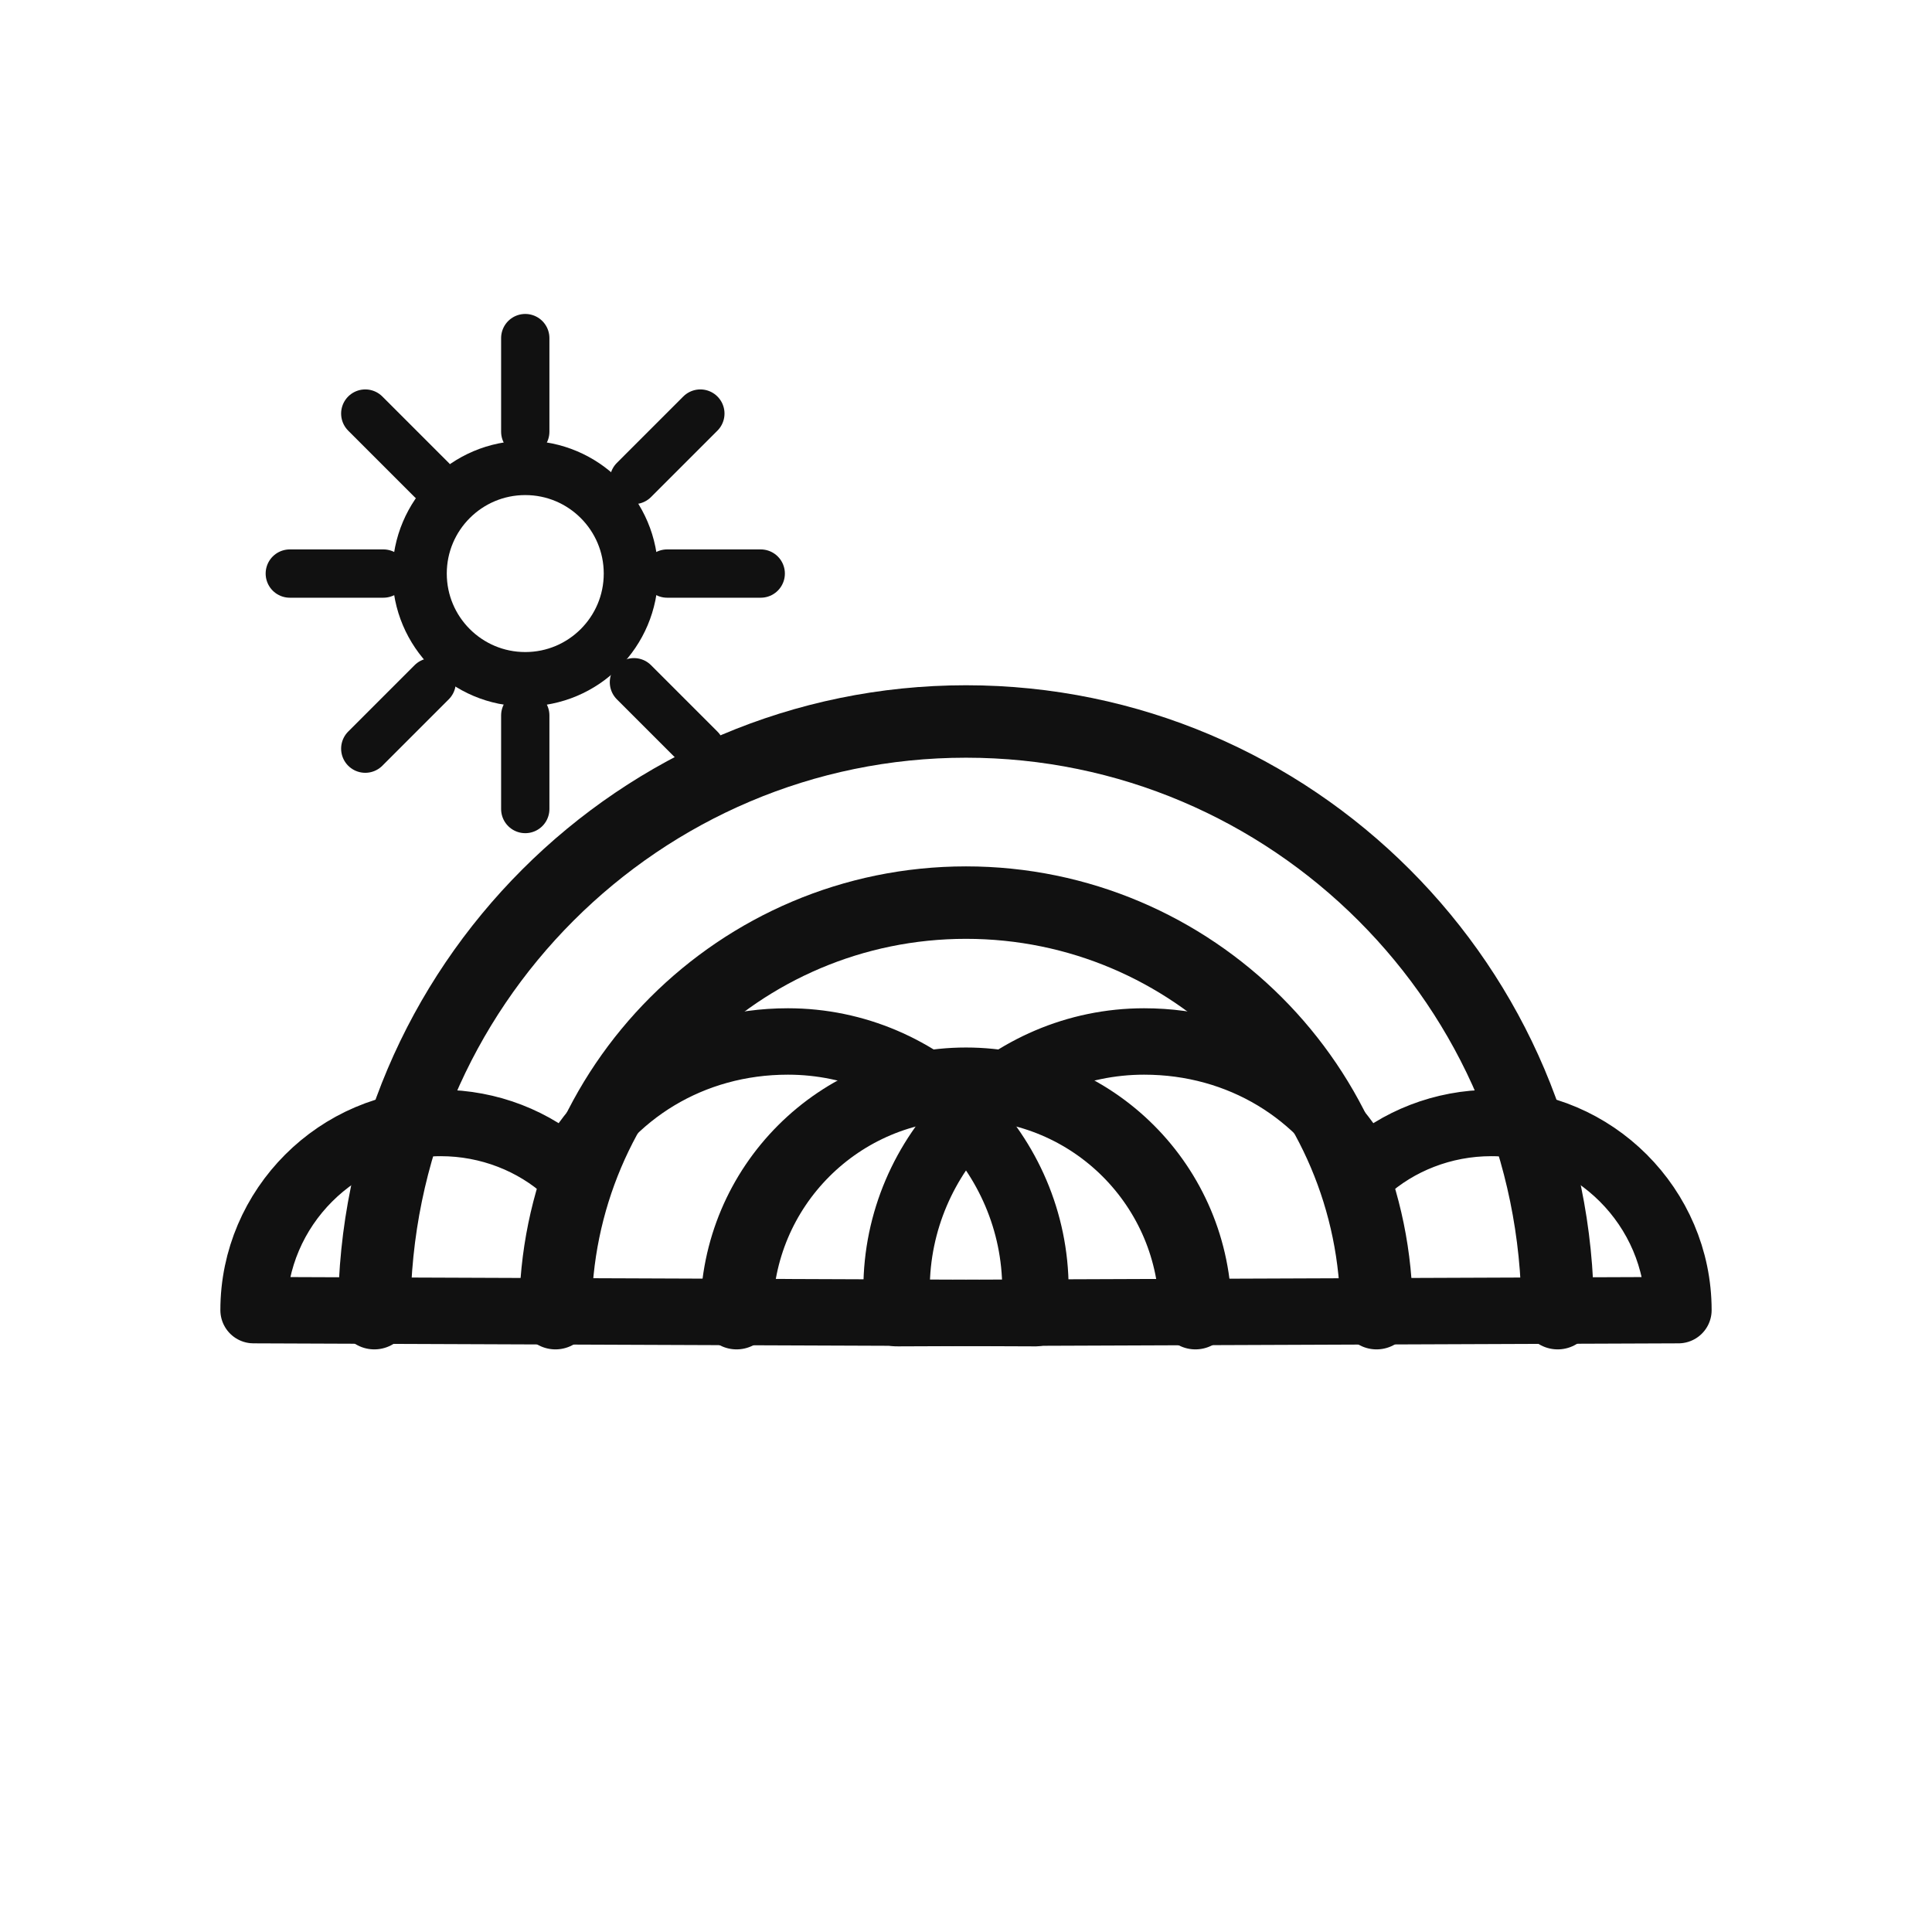
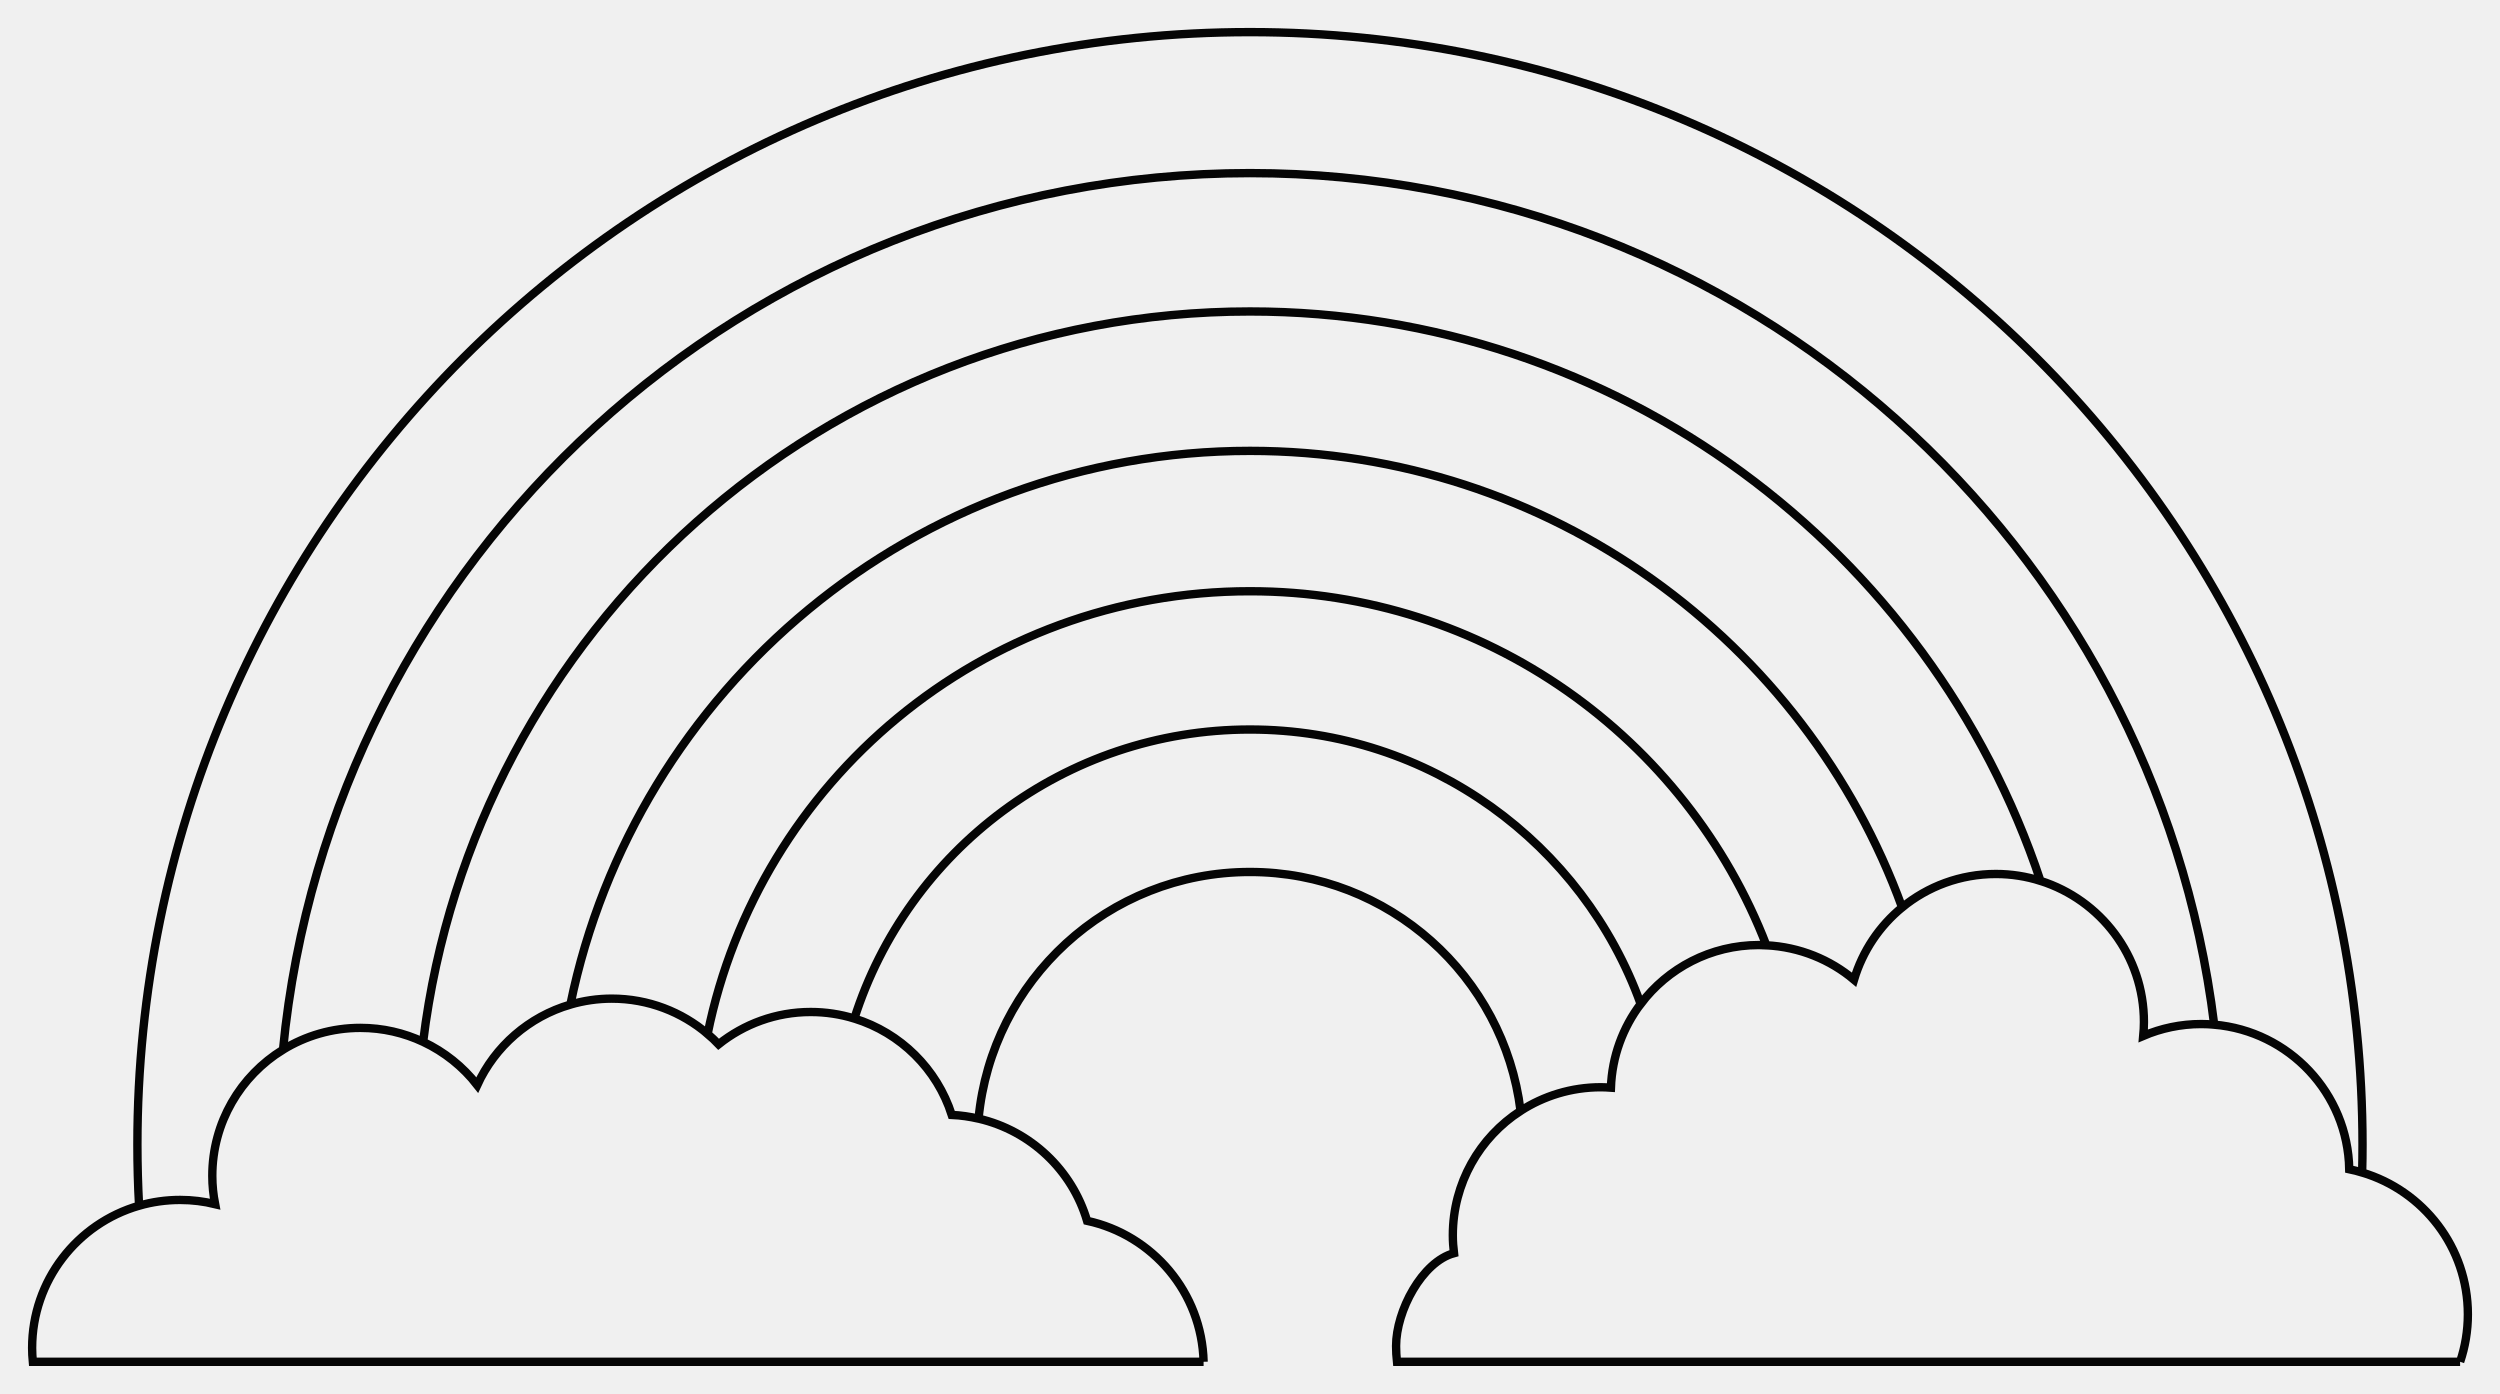
- <svg xmlns="http://www.w3.org/2000/svg" viewBox="0 0 640 640">
-   <rect width="640" height="640" fill="white" />
-   <path d="M124 435c0-108 88-196 196-196s196 88 196 196" fill="none" stroke="#111" stroke-width="24" stroke-linecap="round" />
-   <path d="M184 435c0-75 61-136 136-136s136 61 136 136" fill="none" stroke="#111" stroke-width="24" stroke-linecap="round" />
-   <path d="M244 435c0-42 34-76 76-76s76 34 76 76" fill="none" stroke="#111" stroke-width="24" stroke-linecap="round" />
-   <path d="M84 434c0-34 28-62 62-62 16 0 31 6 42 16 14-26 41-43 73-43 45 0 82 37 82 82v8Z" fill="none" stroke="#111" stroke-width="22" stroke-linejoin="round" />
-   <path d="M556 434c0-34-28-62-62-62-16 0-31 6-42 16-14-26-41-43-73-43-45 0-82 37-82 82v8Z" fill="none" stroke="#111" stroke-width="22" stroke-linejoin="round" />
-   <circle cx="174" cy="190" r="35" fill="none" stroke="#111" stroke-width="18" />
-   <path d="M174 112v31m0 94v31m-78-78h31m94 0h31m-131-53 22 22m67 67 22 22m0-111-22 22m-67 67-22 22" fill="none" stroke="#111" stroke-width="16" stroke-linecap="round" />
+ <svg xmlns="http://www.w3.org/2000/svg" width="894.969" height="499" id="svg2" version="1.1">
+   <defs id="defs4" />
+   <g id="layer1" transform="translate(-319.0275,-565.8901)">
+     <path style="opacity:0.98;fill:none;stroke:#000000;stroke-width:3;stroke-miterlimit:4;stroke-opacity:1;stroke-dasharray:none" d="M 435.969,1.719 C 216.004,1.719 37.688,180.035 37.688,400 c 0,7.327 0.203,14.614 0.594,21.844 4.67,-1.346 9.615,-2.062 14.719,-2.062 4.305,0 8.493,0.531 12.5,1.5 -0.633,-3.276 -1,-6.633 -1,-10.094 C 64.5,392.068 74.633,375.322 89.812,366 106.902,189.871 255.354,52.188 435.969,52.188 c 177.542,0 324.022,133.026 345.188,304.844 26.757,2.321 47.82,24.514 48.344,51.75 1.57,0.316 3.108,0.735 4.625,1.188 0.081,-3.313 0.125,-6.637 0.125,-9.969 C 834.25,180.035 655.934,1.719 435.969,1.719 z m 433.219,476 c 1.795,-5.324 2.781,-11.035 2.781,-16.969 0,-24.003 -15.96,-44.259 -37.844,-50.781 M 139.969,363.188 c -6.825,-3.202 -14.43,-5 -22.469,-5 -10.152,0 -19.628,2.863 -27.688,7.812 m 50.156,-2.812 c 7.618,3.574 14.26,8.898 19.375,15.469 6.359,-13.859 18.501,-24.49 33.344,-28.812 C 215.884,236.716 315.98,151.625 435.969,151.625 c 107.337,0 198.775,68.095 233.469,163.438 9.134,-7.486 20.824,-11.969 33.562,-11.969 5.572,0 10.924,0.875 15.969,2.469 -39.512,-118.439 -151.278,-203.844 -283,-203.844 -152.273,0 -277.864,114.099 -296,261.469 z m 641.188,-6.156 c -1.529,-0.133 -3.062,-0.219 -4.625,-0.219 -7.378,0 -14.399,1.526 -20.781,4.25 0.153,-1.641 0.25,-3.288 0.25,-4.969 0,-23.7 -15.573,-43.751 -37.031,-50.531 M 241.812,360.344 c -9.244,-7.862 -21.23,-12.625 -34.312,-12.625 -5.145,0 -10.113,0.756 -14.812,2.125 m 49.125,10.5 c 1.379,1.172 2.686,2.414 3.938,3.719 9.055,-7.217 20.489,-11.562 32.969,-11.562 5.435,0 10.688,0.823 15.625,2.344 19.117,-59.995 75.294,-103.469 141.625,-103.469 64.393,0 119.236,40.969 139.875,98.25 9.676,-12.805 25.029,-21.094 42.312,-21.094 0.905,0 1.793,0.049 2.688,0.094 -28.65,-74.156 -100.612,-126.75 -184.875,-126.75 -95.85,0 -175.789,68.04 -194.156,158.469 z m 427.625,-45.281 c -8.081,6.623 -14.16,15.599 -17.219,25.875 -8.567,-7.192 -19.461,-11.713 -31.375,-12.312 M 338.812,390.688 c -3.1,-0.718 -6.312,-1.197 -9.594,-1.344 -5.264,-16.452 -18.343,-29.409 -34.875,-34.5 m 281.5,-5.219 c -6.346,8.398 -10.25,18.732 -10.656,29.969 -1.192,-0.08 -2.381,-0.156 -3.594,-0.156 -10.589,0 -20.473,3.119 -28.75,8.469 m -494.562,33.938 C 16.165,428.219 0,448.613 0,472.781 c 0,1.667 0.099,3.309 0.25,4.938 l 419.125,0 m 0,0 c -0.617,-24.814 -18.272,-45.402 -41.719,-50.469 -5.364,-18.16 -20.196,-32.238 -38.781,-36.562 -0.02,-0.005 -0.043,0.005 -0.062,0 4.695,-49.539 46.388,-88.312 97.156,-88.312 49.819,0 90.919,37.324 96.875,85.531 -14.604,9.438 -24.25,25.849 -24.25,44.531 0,2.163 0.154,4.311 0.406,6.406 -11.389,3.079 -20.719,20.638 -20.719,33.219 0,1.909 0.116,3.8 0.312,5.656 l 380.594,0" transform="translate(330.5275,575.6713)" id="path3933-17" />
+   </g>
</svg>
